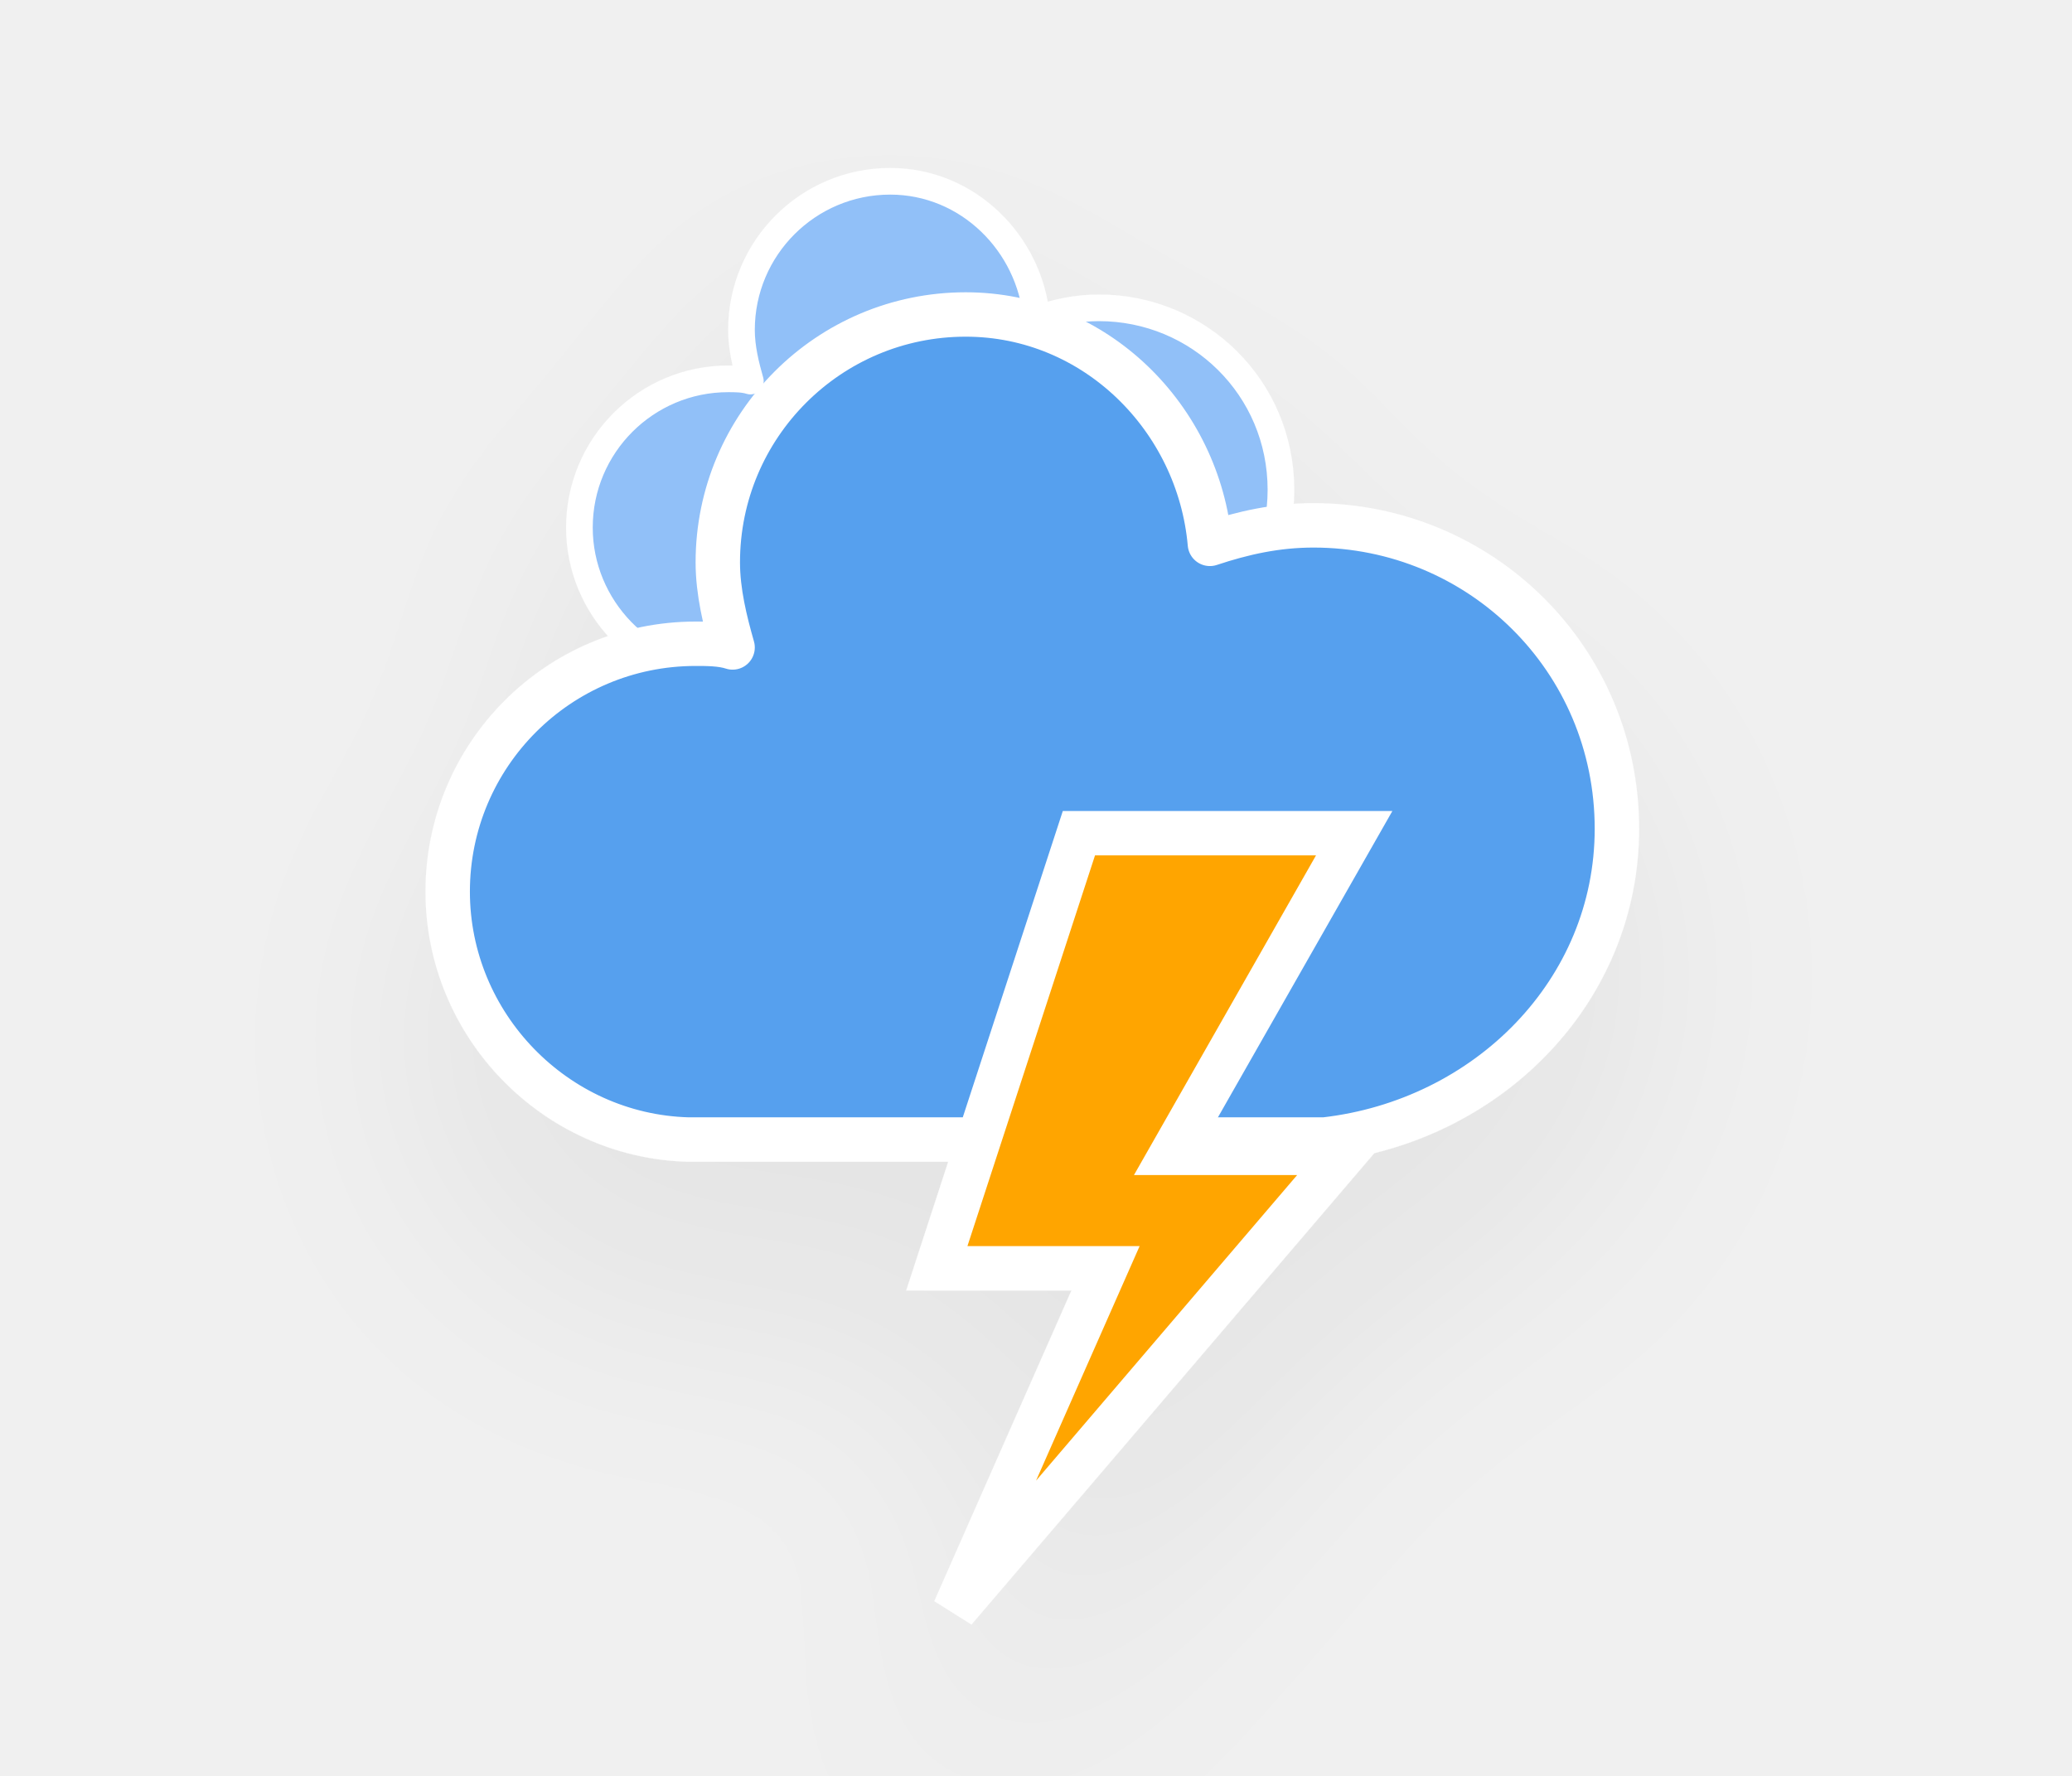
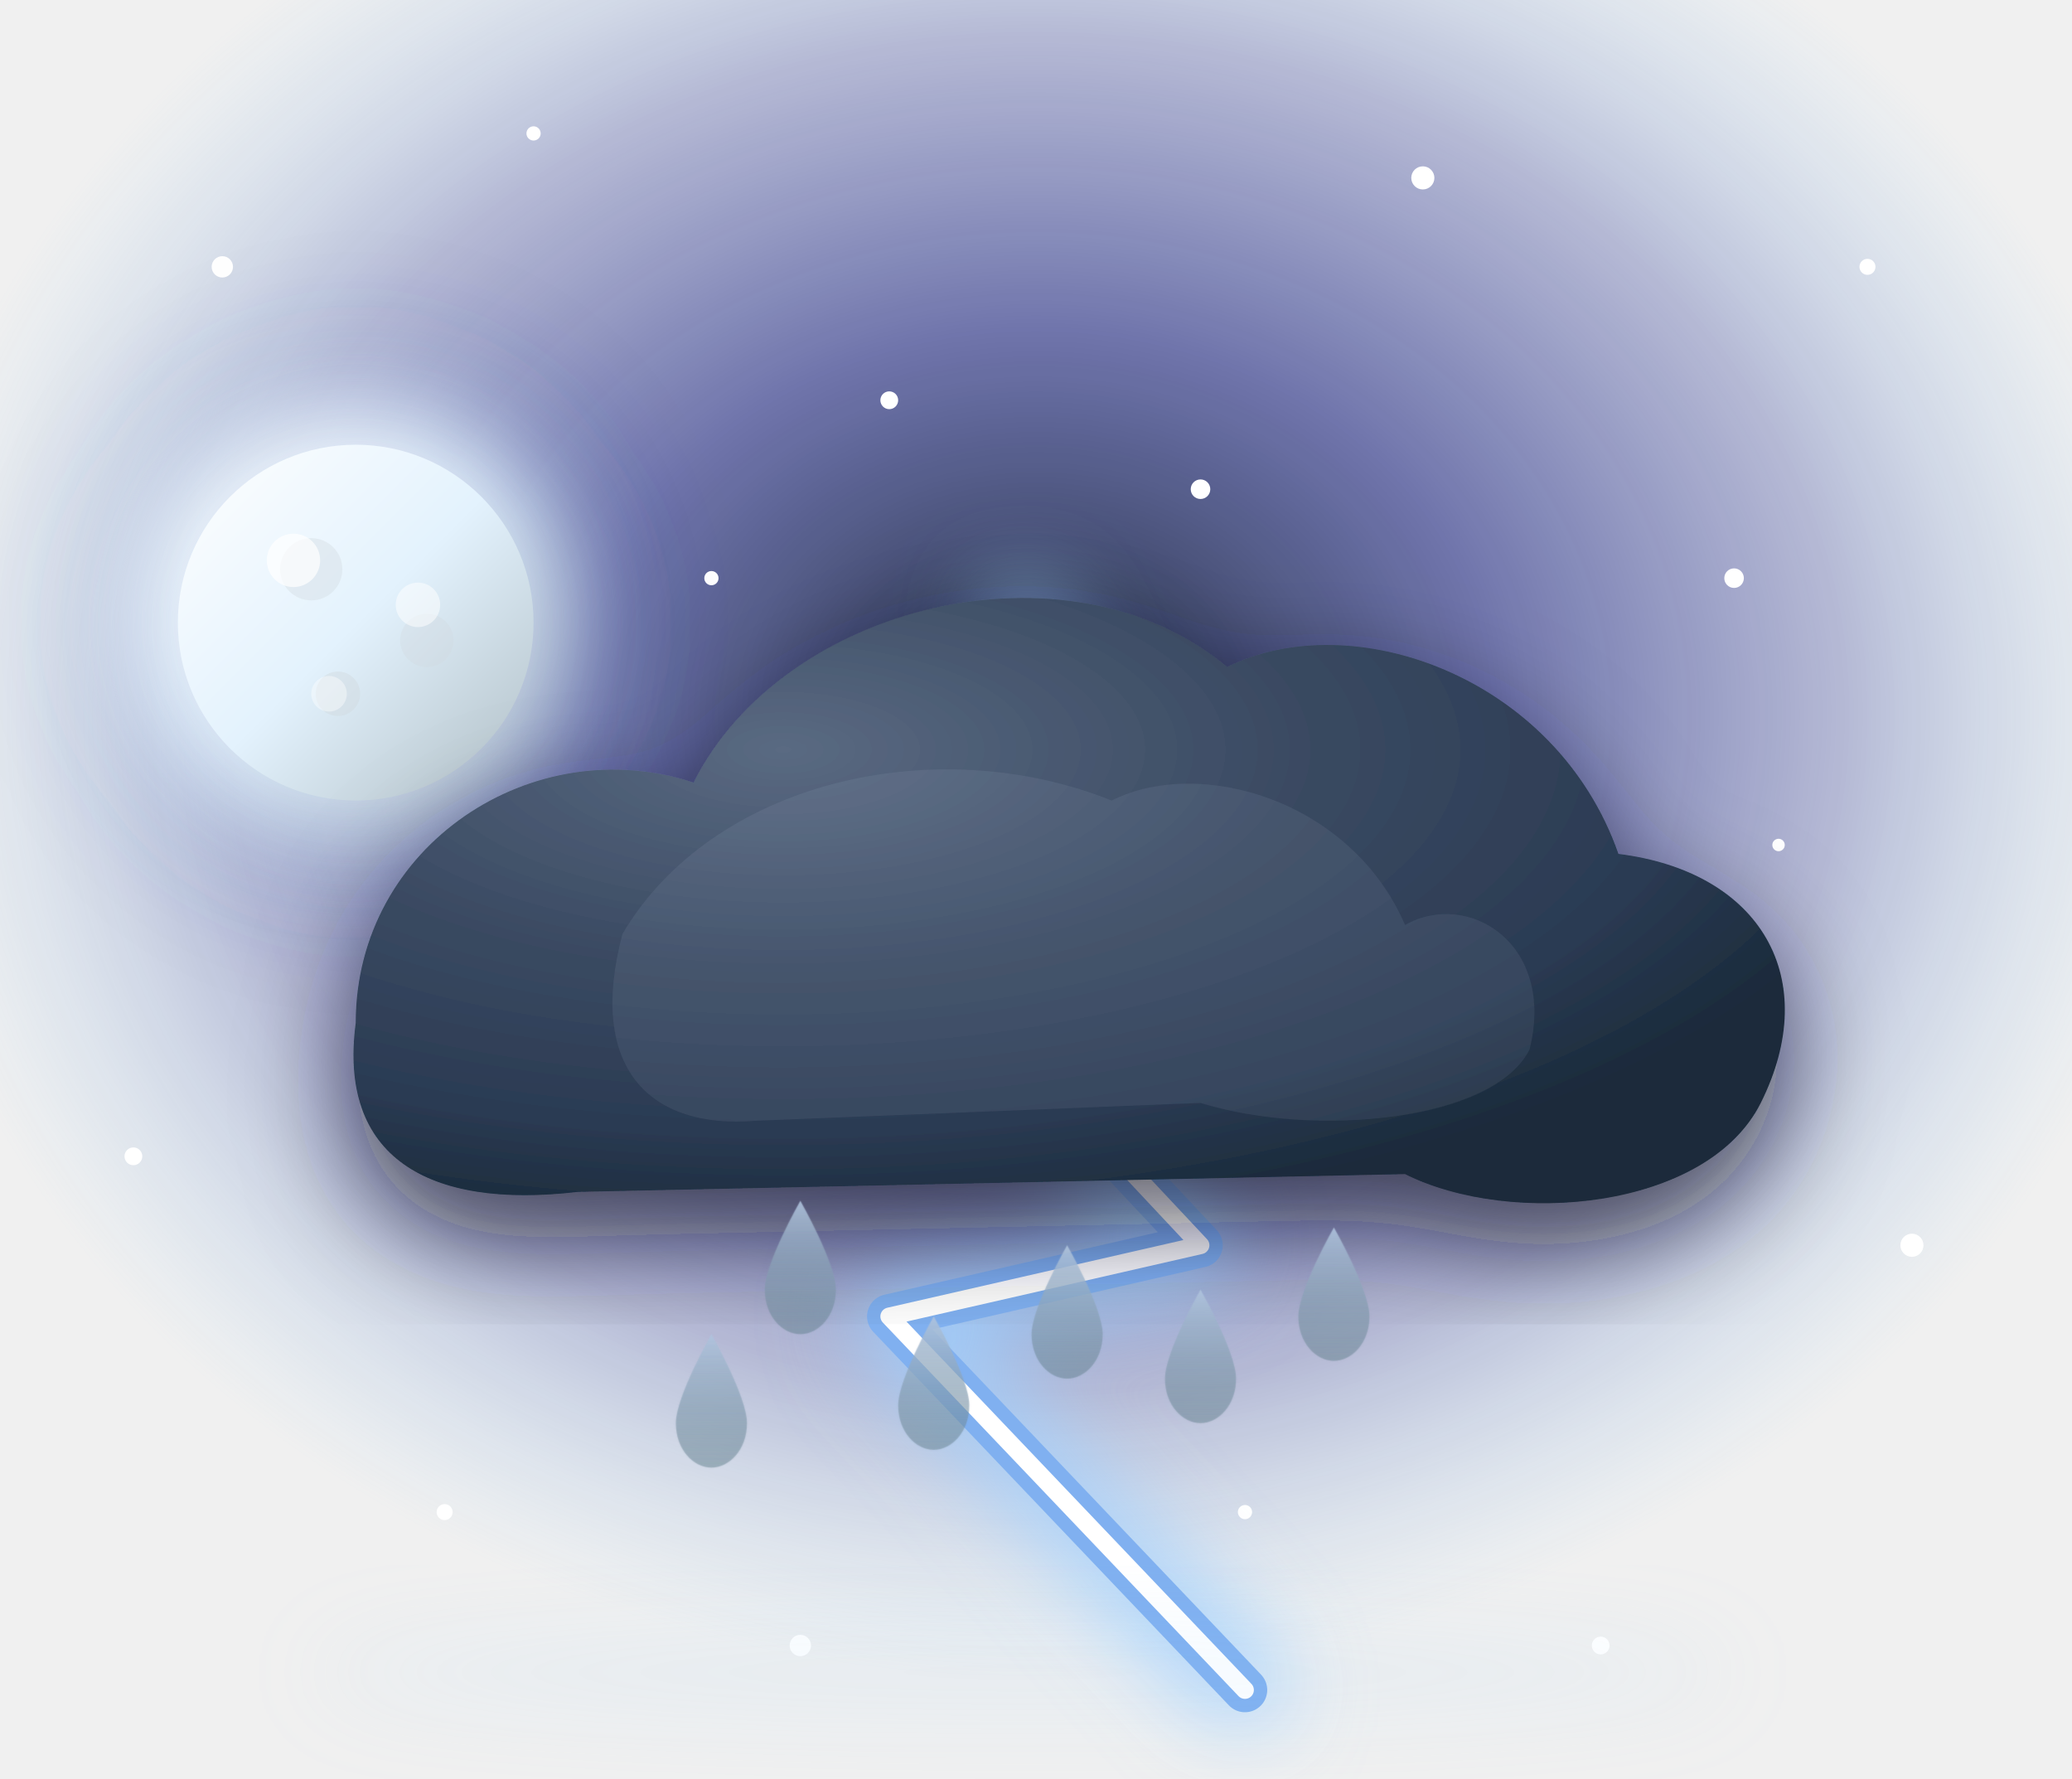
- <svg xmlns="http://www.w3.org/2000/svg" width="56" height="48" version="1.1">
+ <svg xmlns="http://www.w3.org/2000/svg" width="233" height="200" viewBox="0 0 233 200">
  <defs>
-     <filter id="blur" x="-.247" y="-.196" width="1.494" height="1.496">
-       <feGaussianBlur in="SourceAlpha" stdDeviation="3" />
-       <feOffset dx="0" dy="4" result="offsetblur" />
-       <feComponentTransfer>
-         <feFuncA slope="0.05" type="linear" />
-       </feComponentTransfer>
-       <feMerge>
-         <feMergeNode />
-         <feMergeNode in="SourceGraphic" />
-       </feMerge>
+     <radialGradient id="bgStormNight" cx="50%" cy="40%" r="55%">
+       <stop offset="0%" stop-color="#0D1B2A" stop-opacity="0.9" />
+       <stop offset="40%" stop-color="#1A237E" stop-opacity="0.6" />
+       <stop offset="70%" stop-color="#283593" stop-opacity="0.3" />
+       <stop offset="100%" stop-color="#64B5F6" stop-opacity="0" />
+     </radialGradient>
+     <radialGradient id="moonGlow" cx="50%" cy="50%" r="50%">
+       <stop offset="0%" stop-color="#E3F2FD" stop-opacity="0.5" />
+       <stop offset="50%" stop-color="#90CAF9" stop-opacity="0.2" />
+       <stop offset="100%" stop-color="#1A237E" stop-opacity="0" />
+     </radialGradient>
+     <linearGradient id="moonCore" x1="0" y1="0" x2="1" y2="1">
+       <stop offset="0%" stop-color="#FFFFFF" />
+       <stop offset="50%" stop-color="#E3F2FD" />
+       <stop offset="100%" stop-color="#B0BEC5" />
+     </linearGradient>
+     <radialGradient id="cloudStormNight" cx="30%" cy="25%" r="80%">
+       <stop offset="0%" stop-color="#5A6A82" />
+       <stop offset="45%" stop-color="#3A4A62" />
+       <stop offset="80%" stop-color="#2A3A52" />
+       <stop offset="100%" stop-color="#1A2A3A" />
+     </radialGradient>
+     <linearGradient id="rainDropNight" x1="0" y1="0" x2="0" y2="1">
+       <stop offset="0%" stop-color="#B0C4DE" stop-opacity="0.9" />
+       <stop offset="100%" stop-color="#607D8B" stop-opacity="0.5" />
+     </linearGradient>
+     <filter id="moonGlowFilter" x="-50%" y="-50%" width="200%" height="200%">
+       <feGaussianBlur stdDeviation="5" />
    </filter>
-     <style type="text/css">
- /*
- ** CLOUDS
- */
- @keyframes am-weather-cloud-1 {
-   0% {
-     -webkit-transform: translate(-5px,0px);
-        -moz-transform: translate(-5px,0px);
-         -ms-transform: translate(-5px,0px);
-             transform: translate(-5px,0px);
-   }
+     <filter id="cloudShadowNight" x="-20%" y="-20%" width="140%" height="140%">
+       <feDropShadow dx="0" dy="5" stdDeviation="6" flood-color="#0A1128" flood-opacity="0.7" />
+     </filter>
+     <filter id="lightningGlowNight" x="-50%" y="-50%" width="200%" height="200%">
+       <feGaussianBlur stdDeviation="5" />
+     </filter>
+     <filter id="rainBlurNight" x="-50%" y="-50%" width="200%" height="200%">
+       <feGaussianBlur stdDeviation="0.1" />
+     </filter>
+   </defs>
+   <style>
+     .bgLayerNight {
+       animation: bgPulseNight 8s ease-in-out infinite;
+     }
+     /* Księżyc przesuwa się od lewej do prawej i z powrotem (za chmurą) */
+     .moonMove {
+       animation: slideBehindCloudNight 20s ease-in-out infinite alternate;
+       transform-origin: 0px 0px;
+     }
+     .cloudMoveNight {
+       animation: cloudFloatNight 6s ease-in-out infinite;
+     }
+     /* Błyskawica – szybsze miganie (ochłodzona) */
+     .lightningNight {
+       animation: flashNight 0.2s steps(2, start) infinite;
+     }
+     .lightningGlowNight {
+       animation: flashGlowNight 0.2s steps(2, start) infinite;
+     }
+     /* Krople deszczu */
+     .rainDropNight {
+       animation: fallRainNight 2.5s ease-in infinite;
+     }
+     .twinkleStar { animation: twinkle 3s ease-in-out infinite; }
+     .twinkleStarSlow { animation: twinkle 5s ease-in-out infinite; }

-   50% {
-     -webkit-transform: translate(10px,0px);
-        -moz-transform: translate(10px,0px);
-         -ms-transform: translate(10px,0px);
-             transform: translate(10px,0px);
-   }
+     .r1 { animation-delay: 0.0s; }
+     .r2 { animation-delay: 0.8s; }
+     .r3 { animation-delay: 1.6s; }
+     .r4 { animation-delay: 0.3s; }
+     .r5 { animation-delay: 1.1s; }
+     .r6 { animation-delay: 1.9s; }

-   100% {
-     -webkit-transform: translate(-5px,0px);
-        -moz-transform: translate(-5px,0px);
-         -ms-transform: translate(-5px,0px);
-             transform: translate(-5px,0px);
-   }
- }
- 
- .am-weather-cloud-1 {
-   -webkit-animation-name: am-weather-cloud-1;
-      -moz-animation-name: am-weather-cloud-1;
-           animation-name: am-weather-cloud-1;
-   -webkit-animation-duration: 7s;
-      -moz-animation-duration: 7s;
-           animation-duration: 7s;
-   -webkit-animation-timing-function: linear;
-      -moz-animation-timing-function: linear;
-           animation-timing-function: linear;
-   -webkit-animation-iteration-count: infinite;
-      -moz-animation-iteration-count: infinite;
-           animation-iteration-count: infinite;
- }
- 
- @keyframes am-weather-cloud-2 {
-   0% {
-     -webkit-transform: translate(0px,0px);
-        -moz-transform: translate(0px,0px);
-         -ms-transform: translate(0px,0px);
-             transform: translate(0px,0px);
-   }
- 
-   50% {
-     -webkit-transform: translate(2px,0px);
-        -moz-transform: translate(2px,0px);
-         -ms-transform: translate(2px,0px);
-             transform: translate(2px,0px);
-   }
- 
-   100% {
-     -webkit-transform: translate(0px,0px);
-        -moz-transform: translate(0px,0px);
-         -ms-transform: translate(0px,0px);
-             transform: translate(0px,0px);
-   }
- }
- 
- .am-weather-cloud-2 {
-   -webkit-animation-name: am-weather-cloud-2;
-      -moz-animation-name: am-weather-cloud-2;
-           animation-name: am-weather-cloud-2;
-   -webkit-animation-duration: 3s;
-      -moz-animation-duration: 3s;
-           animation-duration: 3s;
-   -webkit-animation-timing-function: linear;
-      -moz-animation-timing-function: linear;
-           animation-timing-function: linear;
-   -webkit-animation-iteration-count: infinite;
-      -moz-animation-iteration-count: infinite;
-           animation-iteration-count: infinite;
- }
- 
- /*
- ** STROKE
- */
- @keyframes am-weather-stroke {
-   0% {
-     -webkit-transform: translate(0.0px,0.0px);
-        -moz-transform: translate(0.0px,0.0px);
-         -ms-transform: translate(0.0px,0.0px);
-             transform: translate(0.0px,0.0px);
-   }
- 
-   2% {
-     -webkit-transform: translate(0.3px,0.0px);
-        -moz-transform: translate(0.3px,0.0px);
-         -ms-transform: translate(0.3px,0.0px);
-             transform: translate(0.3px,0.0px);
-   }
- 
-   4% {
-     -webkit-transform: translate(0.0px,0.0px);
-        -moz-transform: translate(0.0px,0.0px);
-         -ms-transform: translate(0.0px,0.0px);
-             transform: translate(0.0px,0.0px);
-   }
- 
-   6% {
-     -webkit-transform: translate(0.5px,0.4px);
-        -moz-transform: translate(0.5px,0.4px);
-         -ms-transform: translate(0.5px,0.4px);
-             transform: translate(0.5px,0.4px);
-   }
- 
-   8% {
-     -webkit-transform: translate(0.0px,0.0px);
-        -moz-transform: translate(0.0px,0.0px);
-         -ms-transform: translate(0.0px,0.0px);
-             transform: translate(0.0px,0.0px);
-   }
- 
-   10% {
-     -webkit-transform: translate(0.3px,0.0px);
-        -moz-transform: translate(0.3px,0.0px);
-         -ms-transform: translate(0.3px,0.0px);
-             transform: translate(0.3px,0.0px);
-   }
- 
-   12% {
-     -webkit-transform: translate(0.0px,0.0px);
-        -moz-transform: translate(0.0px,0.0px);
-         -ms-transform: translate(0.0px,0.0px);
-             transform: translate(0.0px,0.0px);
-   }
- 
-   14% {
-     -webkit-transform: translate(0.3px,0.0px);
-        -moz-transform: translate(0.3px,0.0px);
-         -ms-transform: translate(0.3px,0.0px);
-             transform: translate(0.3px,0.0px);
-   }
- 
-   16% {
-     -webkit-transform: translate(0.0px,0.0px);
-        -moz-transform: translate(0.0px,0.0px);
-         -ms-transform: translate(0.0px,0.0px);
-             transform: translate(0.0px,0.0px);
-   }
- 
-   18% {
-     -webkit-transform: translate(0.3px,0.0px);
-        -moz-transform: translate(0.3px,0.0px);
-         -ms-transform: translate(0.3px,0.0px);
-             transform: translate(0.3px,0.0px);
-   }
- 
-   20% {
-     -webkit-transform: translate(0.0px,0.0px);
-        -moz-transform: translate(0.0px,0.0px);
-         -ms-transform: translate(0.0px,0.0px);
-             transform: translate(0.0px,0.0px);
-   }
- 
-   22% {
-     -webkit-transform: translate(1px,0.0px);
-        -moz-transform: translate(1px,0.0px);
-         -ms-transform: translate(1px,0.0px);
-             transform: translate(1px,0.0px);
-   }
- 
-   24% {
-     -webkit-transform: translate(0.0px,0.0px);
-        -moz-transform: translate(0.0px,0.0px);
-         -ms-transform: translate(0.0px,0.0px);
-             transform: translate(0.0px,0.0px);
-   }
- 
-   26% {
-     -webkit-transform: translate(-1px,0.0px);
-        -moz-transform: translate(-1px,0.0px);
-         -ms-transform: translate(-1px,0.0px);
-             transform: translate(-1px,0.0px);
- 
-   }
- 
-   28% {
-     -webkit-transform: translate(0.0px,0.0px);
-        -moz-transform: translate(0.0px,0.0px);
-         -ms-transform: translate(0.0px,0.0px);
-             transform: translate(0.0px,0.0px);
-   }
- 
-   40% {
-     fill: orange;
-     -webkit-transform: translate(0.0px,0.0px);
-        -moz-transform: translate(0.0px,0.0px);
-         -ms-transform: translate(0.0px,0.0px);
-             transform: translate(0.0px,0.0px);
-   }
- 
-   65% {
-     fill: white;
-     -webkit-transform: translate(-1px,5.0px);
-        -moz-transform: translate(-1px,5.0px);
-         -ms-transform: translate(-1px,5.0px);
-             transform: translate(-1px,5.0px);
-   }
-   61% {
-     fill: orange;
-   }
- 
-   100% {
-     -webkit-transform: translate(0.0px,0.0px);
-        -moz-transform: translate(0.0px,0.0px);
-         -ms-transform: translate(0.0px,0.0px);
-             transform: translate(0.0px,0.0px);
-   }
- }
- 
- .am-weather-stroke {
-   -webkit-animation-name: am-weather-stroke;
-      -moz-animation-name: am-weather-stroke;
-           animation-name: am-weather-stroke;
-   -webkit-animation-duration: 1.11s;
-      -moz-animation-duration: 1.11s;
-           animation-duration: 1.11s;
-   -webkit-animation-timing-function: linear;
-      -moz-animation-timing-function: linear;
-           animation-timing-function: linear;
-   -webkit-animation-iteration-count: infinite;
-      -moz-animation-iteration-count: infinite;
-           animation-iteration-count: infinite;
- }
-         </style>
-   </defs>
-   <g id="thunder" transform="translate(-4,-12)" filter="url(#blur)">
-     <g transform="translate(20,10)">
-       <g class="am-weather-cloud-1" style="-moz-animation-duration:7s;-moz-animation-iteration-count:infinite;-moz-animation-name:am-weather-cloud-1;-moz-animation-timing-function:linear;-webkit-animation-duration:7s;-webkit-animation-iteration-count:infinite;-webkit-animation-name:am-weather-cloud-1;-webkit-animation-timing-function:linear">
-         <path transform="matrix(.6 0 0 .6 -10 -6)" d="m47.7 35.4c0-4.6-3.7-8.2-8.2-8.2-1 0-1.9 0.2-2.8 0.5-0.3-3.4-3.1-6.2-6.6-6.2-3.7 0-6.7 3-6.7 6.7 0 0.8 0.2 1.6 0.4 2.3-0.3-0.1-0.7-0.1-1-0.1-3.7 0-6.7 3-6.7 6.7 0 3.6 2.9 6.6 6.5 6.7h17.2c4.4-0.5 7.9-4 7.9-8.4z" fill="#91c0f8" stroke="#fff" stroke-linejoin="round" stroke-width="1.2" />
-       </g>
-       <path transform="translate(-20,-11)" d="m47.7 35.4c0-4.6-3.7-8.2-8.2-8.2-1 0-1.9 0.2-2.8 0.5-0.3-3.4-3.1-6.2-6.6-6.2-3.7 0-6.7 3-6.7 6.7 0 0.8 0.2 1.6 0.4 2.3-0.3-0.1-0.7-0.1-1-0.1-3.7 0-6.7 3-6.7 6.7 0 3.6 2.9 6.6 6.5 6.7h17.2c4.4-0.5 7.9-4 7.9-8.4z" fill="#57a0ee" stroke="#fff" stroke-linejoin="round" stroke-width="1.2" />
-       <g transform="matrix(1.2,0,0,1.2,-4,28)">
-         <polygon class="am-weather-stroke" points="11.1 6.9 14.3 -2.9 20.5 -2.9 16.4 4.3 20.3 4.3 11.5 14.6 14.9 6.9" fill="#ffa500" stroke="#fff" style="-moz-animation-duration:1.11s;-moz-animation-iteration-count:infinite;-moz-animation-name:am-weather-stroke;-moz-animation-timing-function:linear;-webkit-animation-duration:1.11s;-webkit-animation-iteration-count:infinite;-webkit-animation-name:am-weather-stroke;-webkit-animation-timing-function:linear" />
-       </g>
-     </g>
+     @keyframes bgPulseNight {
+       0%,100% { opacity: 0.85; }
+       50% { opacity: 1; }
+     }
+     @keyframes slideBehindCloudNight {
+       0% { transform: translateX(0); }
+       50% { transform: translateX(140px); }
+       100% { transform: translateX(0); }
+     }
+     @keyframes cloudFloatNight {
+       0%,100% { transform: translateX(0) translateY(0); }
+       50% { transform: translateX(-4px) translateY(-2px); }
+     }
+     @keyframes flashNight {
+       0% { opacity: 1; }
+       50% { opacity: 0.2; }
+       100% { opacity: 1; }
+     }
+     @keyframes flashGlowNight {
+       0% { opacity: 0.7; }
+       50% { opacity: 0.05; }
+       100% { opacity: 0.7; }
+     }
+     @keyframes fallRainNight {
+       0% { transform: translateY(-20px) translateX(0); opacity: 0; }
+       20% { opacity: 0.8; }
+       80% { opacity: 0.7; }
+       100% { transform: translateY(50px) translateX(-6px); opacity: 0; }
+     }
+     @keyframes twinkle {
+       0%,100% { opacity: 0.2; transform: scale(0.8); }
+       50% { opacity: 1; transform: scale(1.2); }
+     }
+   </style>
+   <rect width="233" height="200" fill="url(#bgStormNight)" class="bgLayerNight" />
+   <g fill="#FFFFFF">
+     <circle cx="25" cy="30" r="1.2" class="twinkleStar" style="animation-delay: 0s" />
+     <circle cx="60" cy="15" r="0.8" class="twinkleStarSlow" style="animation-delay: 0.5s" />
+     <circle cx="100" cy="45" r="1" class="twinkleStar" style="animation-delay: 1.2s" />
+     <circle cx="160" cy="20" r="1.3" class="twinkleStar" style="animation-delay: 2s" />
+     <circle cx="210" cy="30" r="0.9" class="twinkleStarSlow" style="animation-delay: 0.8s" />
+     <circle cx="195" cy="65" r="1.1" class="twinkleStar" style="animation-delay: 1.5s" />
+     <circle cx="35" cy="80" r="0.7" class="twinkleStar" style="animation-delay: 2.5s" />
+     <circle cx="15" cy="130" r="1" class="twinkleStarSlow" style="animation-delay: 0.3s" />
+     <circle cx="50" cy="170" r="0.9" class="twinkleStar" style="animation-delay: 1.8s" />
+     <circle cx="90" cy="185" r="1.2" class="twinkleStar" style="animation-delay: 2.2s" />
+     <circle cx="140" cy="170" r="0.8" class="twinkleStarSlow" style="animation-delay: 0.6s" />
+     <circle cx="180" cy="185" r="1" class="twinkleStar" style="animation-delay: 1.1s" />
+     <circle cx="215" cy="140" r="1.3" class="twinkleStar" style="animation-delay: 2.8s" />
+     <circle cx="175" cy="105" r="0.9" class="twinkleStarSlow" style="animation-delay: 1.4s" />
+     <circle cx="55" cy="105" r="0.6" class="twinkleStar" style="animation-delay: 3s" />
+     <circle cx="135" cy="55" r="1.1" class="twinkleStar" style="animation-delay: 0.9s" />
+     <circle cx="80" cy="65" r="0.8" class="twinkleStarSlow" style="animation-delay: 1.7s" />
+     <circle cx="200" cy="95" r="0.7" class="twinkleStar" style="animation-delay: 2.3s" />
  </g>
+   <g class="moonMove">
+     <circle cx="40" cy="70" r="38" fill="url(#moonGlow)" filter="url(#moonGlowFilter)" />
+     <circle cx="40" cy="70" r="24" fill="url(#moonCore)" filter="url(#moonGlowFilter)" opacity="0.95" />
+     <circle cx="40" cy="70" r="20" fill="url(#moonCore)" />
+     <circle cx="35" cy="64" r="3.5" fill="#CFD8DC" opacity="0.35" />
+     <circle cx="48" cy="72" r="3" fill="#CFD8DC" opacity="0.3" />
+     <circle cx="38" cy="78" r="2.5" fill="#CFD8DC" opacity="0.4" />
+     <circle cx="33" cy="63" r="3" fill="#FFFFFF" opacity="0.7" />
+     <circle cx="47" cy="68" r="2.5" fill="#FFFFFF" opacity="0.5" />
+     <circle cx="37" cy="78" r="2" fill="#FFFFFF" opacity="0.4" />
+   </g>
+   <g class="lightningNight">
+     <path d="M 115,70 L 128,100 L 105,108 L 135,140 L 100,148 L 140,190" fill="none" stroke="#A0D0FF" stroke-width="8" stroke-linecap="round" stroke-linejoin="round" filter="url(#lightningGlowNight)" class="lightningGlowNight" />
+     <path d="M 115,70 L 128,100 L 105,108 L 135,140 L 100,148 L 140,190" fill="none" stroke="#80B0F0" stroke-width="5" stroke-linecap="round" stroke-linejoin="round" />
+     <path d="M 115,70 L 128,100 L 105,108 L 135,140 L 100,148 L 140,190" fill="none" stroke="#FFFFFF" stroke-width="2" stroke-linecap="round" stroke-linejoin="round" />
+   </g>
+   <g class="cloudMoveNight" filter="url(#cloudShadowNight)">
+     <path d="M 40,115               C 40,95 60,82 78,88               C 88,68 120,60 138,75               C 152,68 175,76 182,96               C 198,98 205,110 198,124               C 192,136 170,138 158,132               L 65,134               C 48,136 38,130 40,115 Z" fill="url(#cloudStormNight)" />
+     <path d="M 70,105 C 80,88 105,82 125,90 C 135,85 152,90 158,104 C 165,100 175,106 172,118 C 168,126 148,128 135,124 L 85,126 C 73,127 66,120 70,105 Z" fill="#D0D8F0" opacity="0.08" />
+   </g>
+   <g filter="url(#rainBlurNight)">
+     <path class="rainDropNight r1" d="M 90,135 C 90,135 86,142 86,145 C 86,148 88,150 90,150 C 92,150 94,148 94,145 C 94,142 90,135 90,135 Z" fill="url(#rainDropNight)" />
+     <path class="rainDropNight r2" d="M 120,140 C 120,140 116,147 116,150 C 116,153 118,155 120,155 C 122,155 124,153 124,150 C 124,147 120,140 120,140 Z" fill="url(#rainDropNight)" />
+     <path class="rainDropNight r3" d="M 150,138 C 150,138 146,145 146,148 C 146,151 148,153 150,153 C 152,153 154,151 154,148 C 154,145 150,138 150,138 Z" fill="url(#rainDropNight)" />
+     <path class="rainDropNight r4" d="M 105,148 C 105,148 101,155 101,158 C 101,161 103,163 105,163 C 107,163 109,161 109,158 C 109,155 105,148 105,148 Z" fill="url(#rainDropNight)" />
+     <path class="rainDropNight r5" d="M 135,145 C 135,145 131,152 131,155 C 131,158 133,160 135,160 C 137,160 139,158 139,155 C 139,152 135,145 135,145 Z" fill="url(#rainDropNight)" />
+     <path class="rainDropNight r6" d="M 80,150 C 80,150 76,157 76,160 C 76,163 78,165 80,165 C 82,165 84,163 84,160 C 84,157 80,150 80,150 Z" fill="url(#rainDropNight)" />
+   </g>
+   <ellipse cx="115" cy="188" rx="80" ry="6" fill="#90CAF9" opacity="0.1" filter="url(#lightningGlowNight)" />
</svg>
